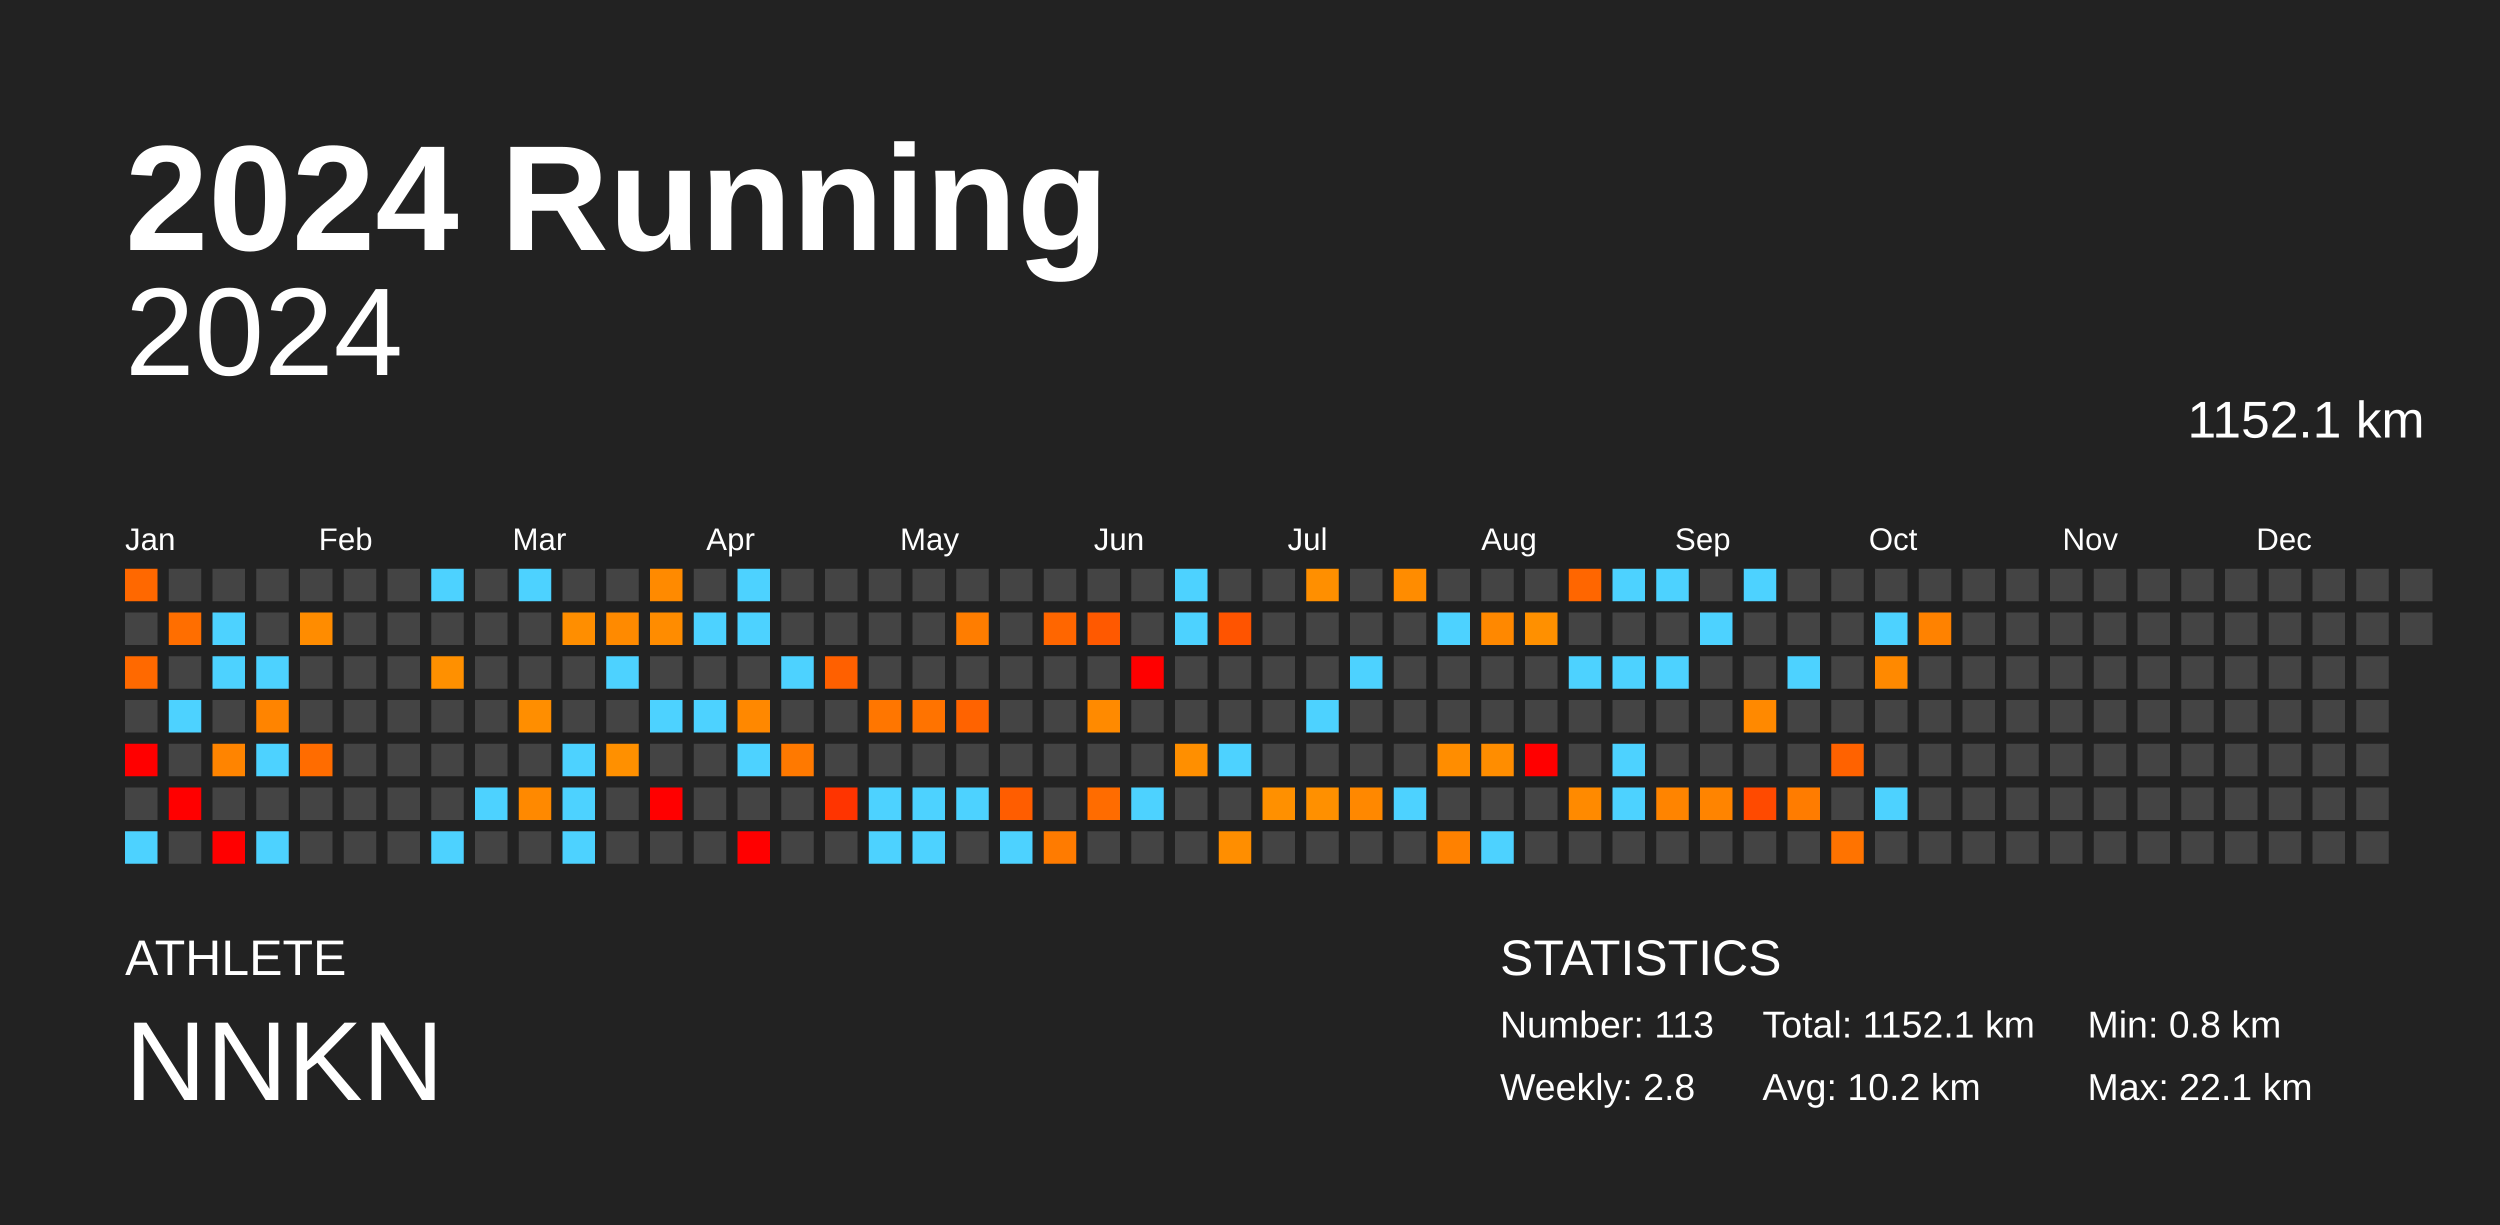
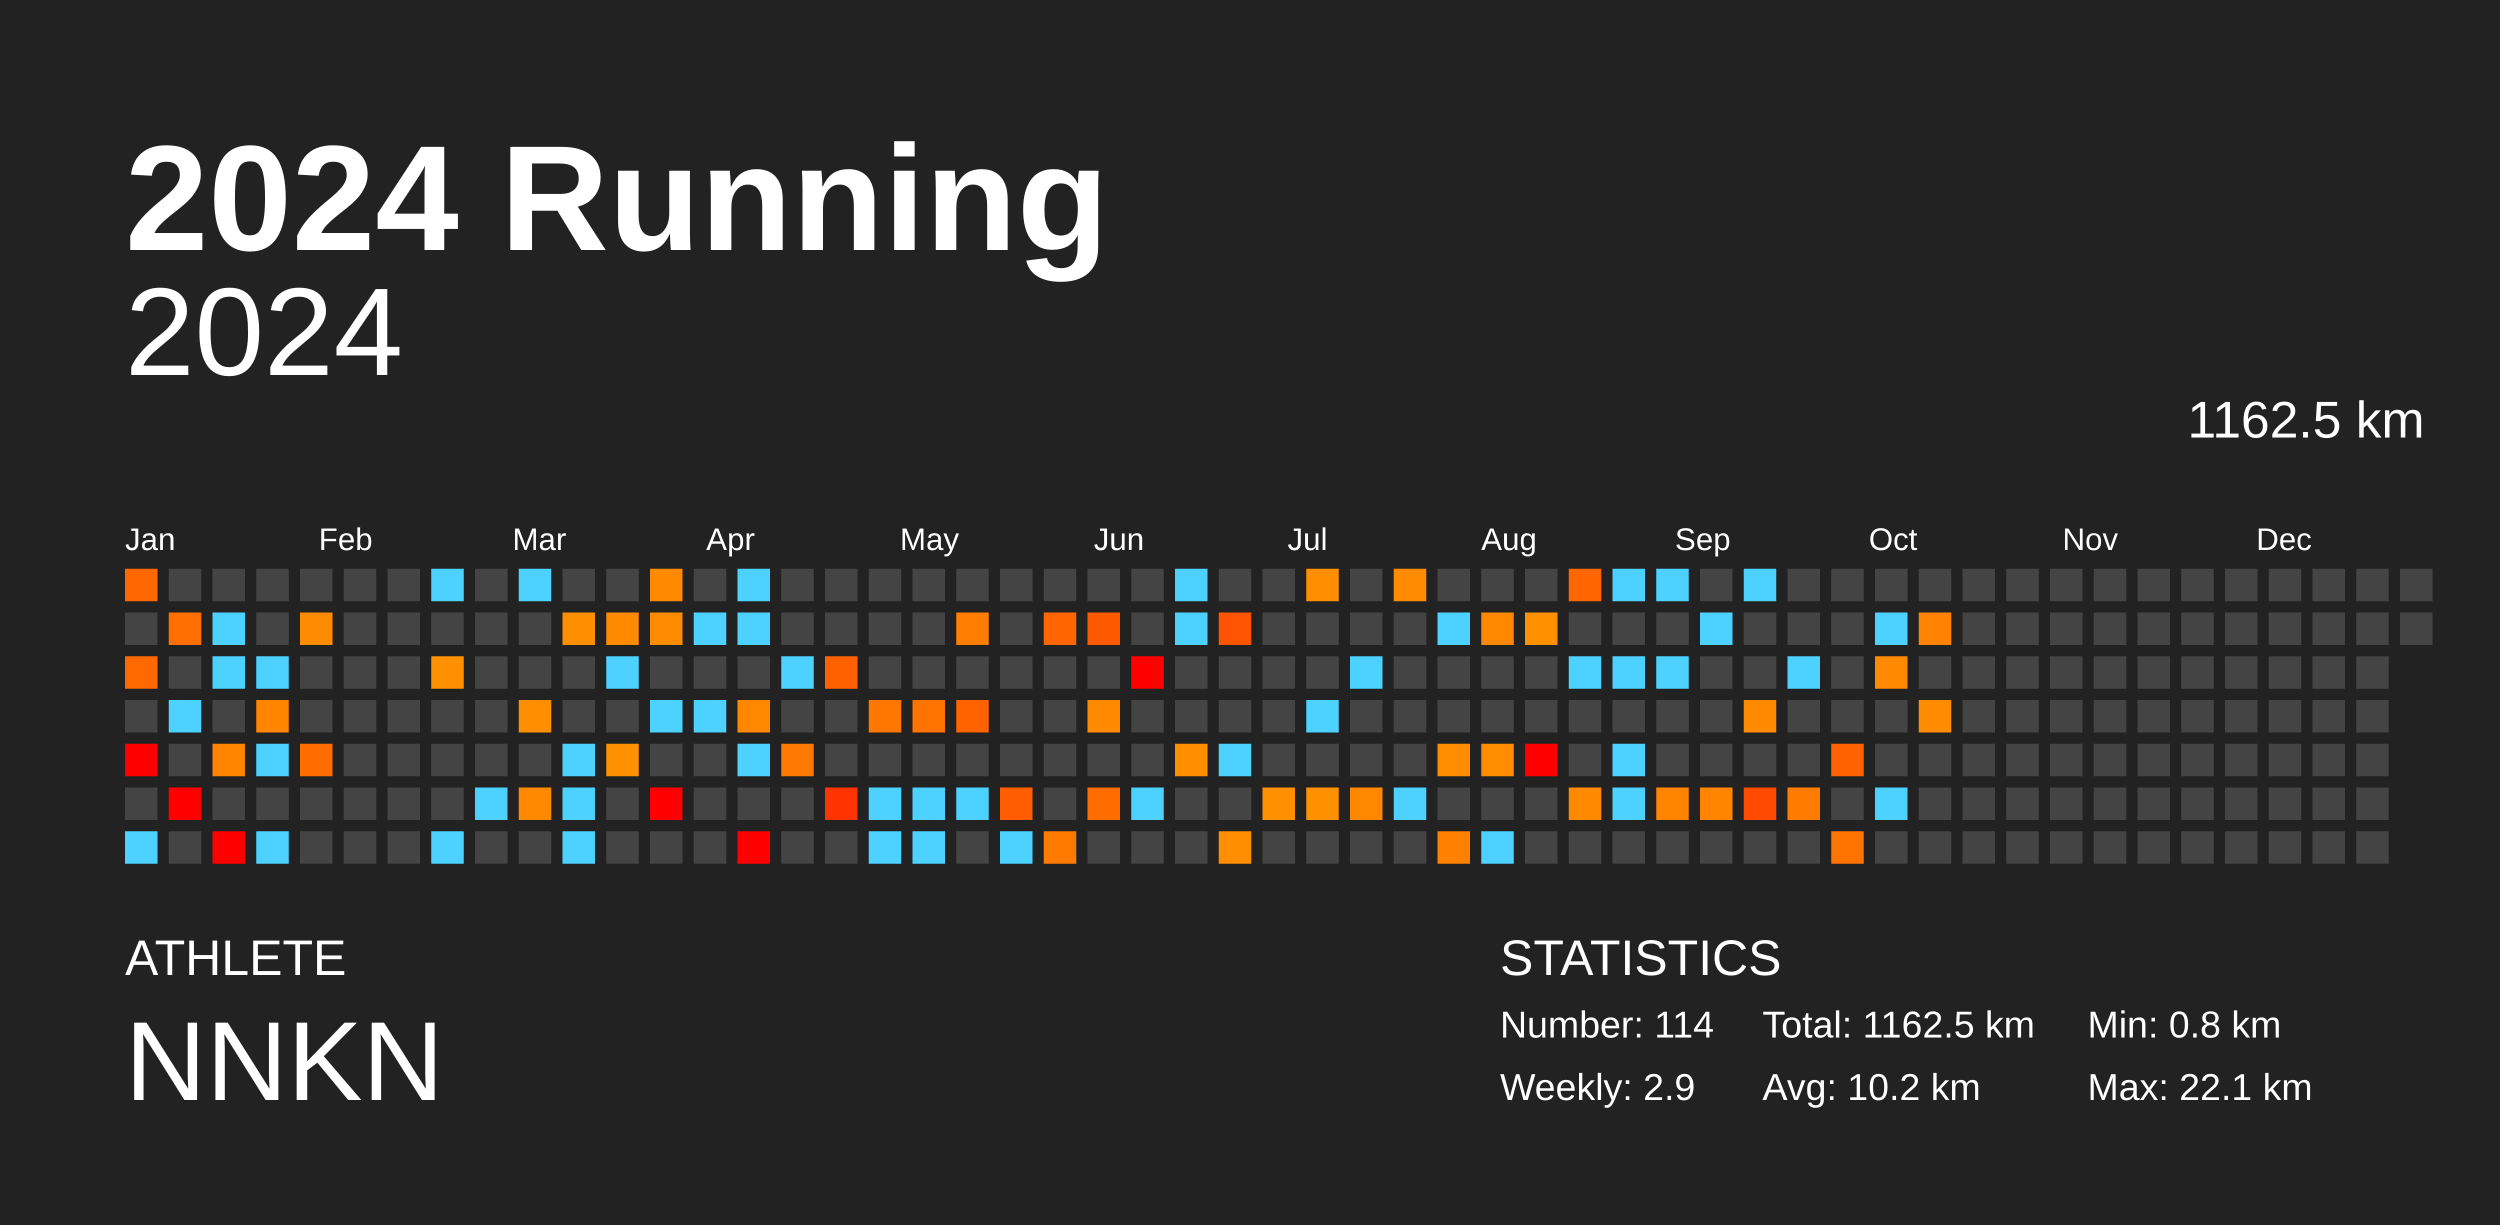
<svg xmlns="http://www.w3.org/2000/svg" baseProfile="full" height="98mm" version="1.1" viewBox="0,0,200,98" width="200mm">
  <defs />
  <rect fill="#222222" height="98" width="200" x="0" y="0" />
  <text fill="#FFFFFF" style="font-size:12px; font-family:Arial; font-weight:bold;" x="10" y="20">2024 Running</text>
  <text fill="#FFFFFF" style="font-size:4px; font-family:Arial" x="10" y="78">ATHLETE</text>
  <text fill="#FFFFFF" style="font-size:9px; font-family:Arial" x="10" y="88">NNKN</text>
  <text fill="#FFFFFF" style="font-size:4px; font-family:Arial" x="120" y="78">STATISTICS</text>
-   <text fill="#FFFFFF" style="font-size:3px; font-family:Arial" x="120" y="83">Number: 113</text>
-   <text fill="#FFFFFF" style="font-size:3px; font-family:Arial" x="120" y="88">Weekly: 2.8</text>
-   <text fill="#FFFFFF" style="font-size:3px; font-family:Arial" x="141" y="83">Total: 1152.1 km</text>
+   <text fill="#FFFFFF" style="font-size:3px; font-family:Arial" x="120" y="83">Number: 114</text>
+   <text fill="#FFFFFF" style="font-size:3px; font-family:Arial" x="120" y="88">Weekly: 2.9</text>
+   <text fill="#FFFFFF" style="font-size:3px; font-family:Arial" x="141" y="83">Total: 1162.5 km</text>
  <text fill="#FFFFFF" style="font-size:3px; font-family:Arial" x="141" y="88">Avg: 10.2 km</text>
  <text fill="#FFFFFF" style="font-size:3px; font-family:Arial" x="167" y="83">Min: 0.8 km</text>
  <text fill="#FFFFFF" style="font-size:3px; font-family:Arial" x="167" y="88">Max: 22.1 km</text>
  <text alignment-baseline="hanging" fill="#FFFFFF" style="font-size:10.0px; font-family:Arial;" x="10" y="30">2024</text>
-   <text alignment-baseline="hanging" fill="#FFFFFF" style="font-size:4.125px; font-family:Arial;" x="175" y="35">1152.1 km</text>
+   <text alignment-baseline="hanging" fill="#FFFFFF" style="font-size:4.125px; font-family:Arial;" x="175" y="35">1162.5 km</text>
  <text fill="#FFFFFF" style="font-size:2.5px; font-family:Arial" x="10.0" y="44">Jan</text>
  <text fill="#FFFFFF" style="font-size:2.5px; font-family:Arial" x="25.5" y="44">Feb</text>
  <text fill="#FFFFFF" style="font-size:2.5px; font-family:Arial" x="41.0" y="44">Mar</text>
  <text fill="#FFFFFF" style="font-size:2.5px; font-family:Arial" x="56.5" y="44">Apr</text>
  <text fill="#FFFFFF" style="font-size:2.5px; font-family:Arial" x="72.0" y="44">May</text>
  <text fill="#FFFFFF" style="font-size:2.5px; font-family:Arial" x="87.5" y="44">Jun</text>
  <text fill="#FFFFFF" style="font-size:2.5px; font-family:Arial" x="103.0" y="44">Jul</text>
  <text fill="#FFFFFF" style="font-size:2.5px; font-family:Arial" x="118.5" y="44">Aug</text>
  <text fill="#FFFFFF" style="font-size:2.5px; font-family:Arial" x="134.0" y="44">Sep</text>
  <text fill="#FFFFFF" style="font-size:2.5px; font-family:Arial" x="149.5" y="44">Oct</text>
  <text fill="#FFFFFF" style="font-size:2.5px; font-family:Arial" x="165.0" y="44">Nov</text>
  <text fill="#FFFFFF" style="font-size:2.5px; font-family:Arial" x="180.5" y="44">Dec</text>
  <rect fill="#ff6800" height="2.6" width="2.6" x="10.0" y="45.5" />
  <rect fill="#444444" height="2.6" width="2.6" x="10.0" y="49.0" />
  <rect fill="#ff6900" height="2.6" width="2.6" x="10.0" y="52.5" />
  <rect fill="#444444" height="2.6" width="2.6" x="10.0" y="56.0" />
  <rect fill="red" height="2.6" width="2.6" x="10.0" y="59.5" />
  <rect fill="#444444" height="2.6" width="2.6" x="10.0" y="63.0" />
  <rect fill="#4dd2ff" height="2.6" width="2.6" x="10.0" y="66.5" />
  <rect fill="#444444" height="2.6" width="2.6" x="13.5" y="45.5" />
  <rect fill="#ff6e00" height="2.6" width="2.6" x="13.5" y="49.0" />
  <rect fill="#444444" height="2.6" width="2.6" x="13.5" y="52.5" />
  <rect fill="#4dd2ff" height="2.6" width="2.6" x="13.5" y="56.0" />
  <rect fill="#444444" height="2.6" width="2.6" x="13.5" y="59.5" />
  <rect fill="red" height="2.6" width="2.6" x="13.5" y="63.0" />
  <rect fill="#444444" height="2.6" width="2.6" x="13.5" y="66.5" />
  <rect fill="#444444" height="2.6" width="2.6" x="17.0" y="45.5" />
  <rect fill="#4dd2ff" height="2.6" width="2.6" x="17.0" y="49.0" />
  <rect fill="#4dd2ff" height="2.6" width="2.6" x="17.0" y="52.5" />
  <rect fill="#444444" height="2.6" width="2.6" x="17.0" y="56.0" />
  <rect fill="#ff8400" height="2.6" width="2.6" x="17.0" y="59.5" />
  <rect fill="#444444" height="2.6" width="2.6" x="17.0" y="63.0" />
  <rect fill="red" height="2.6" width="2.6" x="17.0" y="66.5" />
  <rect fill="#444444" height="2.6" width="2.6" x="20.5" y="45.5" />
  <rect fill="#444444" height="2.6" width="2.6" x="20.5" y="49.0" />
  <rect fill="#4dd2ff" height="2.6" width="2.6" x="20.5" y="52.5" />
  <rect fill="#ff8400" height="2.6" width="2.6" x="20.5" y="56.0" />
  <rect fill="#4dd2ff" height="2.6" width="2.6" x="20.5" y="59.5" />
  <rect fill="#444444" height="2.6" width="2.6" x="20.5" y="63.0" />
  <rect fill="#4dd2ff" height="2.6" width="2.6" x="20.5" y="66.5" />
  <rect fill="#444444" height="2.6" width="2.6" x="24.0" y="45.5" />
  <rect fill="#ff8c00" height="2.6" width="2.6" x="24.0" y="49.0" />
  <rect fill="#444444" height="2.6" width="2.6" x="24.0" y="52.5" />
  <rect fill="#444444" height="2.6" width="2.6" x="24.0" y="56.0" />
  <rect fill="#ff6c00" height="2.6" width="2.6" x="24.0" y="59.5" />
  <rect fill="#444444" height="2.6" width="2.6" x="24.0" y="63.0" />
  <rect fill="#444444" height="2.6" width="2.6" x="24.0" y="66.5" />
  <rect fill="#444444" height="2.6" width="2.6" x="27.5" y="45.5" />
  <rect fill="#444444" height="2.6" width="2.6" x="27.5" y="49.0" />
  <rect fill="#444444" height="2.6" width="2.6" x="27.5" y="52.5" />
  <rect fill="#444444" height="2.6" width="2.6" x="27.5" y="56.0" />
  <rect fill="#444444" height="2.6" width="2.6" x="27.5" y="59.5" />
  <rect fill="#444444" height="2.6" width="2.6" x="27.5" y="63.0" />
  <rect fill="#444444" height="2.6" width="2.6" x="27.5" y="66.5" />
  <rect fill="#444444" height="2.6" width="2.6" x="31.0" y="45.5" />
  <rect fill="#444444" height="2.6" width="2.6" x="31.0" y="49.0" />
  <rect fill="#444444" height="2.6" width="2.6" x="31.0" y="52.5" />
  <rect fill="#444444" height="2.6" width="2.6" x="31.0" y="56.0" />
  <rect fill="#444444" height="2.6" width="2.6" x="31.0" y="59.5" />
  <rect fill="#444444" height="2.6" width="2.6" x="31.0" y="63.0" />
  <rect fill="#444444" height="2.6" width="2.6" x="31.0" y="66.5" />
  <rect fill="#4dd2ff" height="2.6" width="2.6" x="34.5" y="45.5" />
  <rect fill="#444444" height="2.6" width="2.6" x="34.5" y="49.0" />
  <rect fill="#ff9000" height="2.6" width="2.6" x="34.5" y="52.5" />
  <rect fill="#444444" height="2.6" width="2.6" x="34.5" y="56.0" />
  <rect fill="#444444" height="2.6" width="2.6" x="34.5" y="59.5" />
  <rect fill="#444444" height="2.6" width="2.6" x="34.5" y="63.0" />
  <rect fill="#4dd2ff" height="2.6" width="2.6" x="34.5" y="66.5" />
  <rect fill="#444444" height="2.6" width="2.6" x="38.0" y="45.5" />
  <rect fill="#444444" height="2.6" width="2.6" x="38.0" y="49.0" />
  <rect fill="#444444" height="2.6" width="2.6" x="38.0" y="52.5" />
  <rect fill="#444444" height="2.6" width="2.6" x="38.0" y="56.0" />
  <rect fill="#444444" height="2.6" width="2.6" x="38.0" y="59.5" />
  <rect fill="#4dd2ff" height="2.6" width="2.6" x="38.0" y="63.0" />
  <rect fill="#444444" height="2.6" width="2.6" x="38.0" y="66.5" />
  <rect fill="#4dd2ff" height="2.6" width="2.6" x="41.5" y="45.5" />
  <rect fill="#444444" height="2.6" width="2.6" x="41.5" y="49.0" />
  <rect fill="#444444" height="2.6" width="2.6" x="41.5" y="52.5" />
  <rect fill="#ff8e00" height="2.6" width="2.6" x="41.5" y="56.0" />
  <rect fill="#444444" height="2.6" width="2.6" x="41.5" y="59.5" />
  <rect fill="#ff8900" height="2.6" width="2.6" x="41.5" y="63.0" />
  <rect fill="#444444" height="2.6" width="2.6" x="41.5" y="66.5" />
  <rect fill="#444444" height="2.6" width="2.6" x="45.0" y="45.5" />
  <rect fill="#ff8e00" height="2.6" width="2.6" x="45.0" y="49.0" />
  <rect fill="#444444" height="2.6" width="2.6" x="45.0" y="52.5" />
  <rect fill="#444444" height="2.6" width="2.6" x="45.0" y="56.0" />
  <rect fill="#4dd2ff" height="2.6" width="2.6" x="45.0" y="59.5" />
  <rect fill="#4dd2ff" height="2.6" width="2.6" x="45.0" y="63.0" />
  <rect fill="#4dd2ff" height="2.6" width="2.6" x="45.0" y="66.5" />
  <rect fill="#444444" height="2.6" width="2.6" x="48.5" y="45.5" />
  <rect fill="#ff8a00" height="2.6" width="2.6" x="48.5" y="49.0" />
  <rect fill="#4dd2ff" height="2.6" width="2.6" x="48.5" y="52.5" />
  <rect fill="#444444" height="2.6" width="2.6" x="48.5" y="56.0" />
  <rect fill="#ff9000" height="2.6" width="2.6" x="48.5" y="59.5" />
  <rect fill="#444444" height="2.6" width="2.6" x="48.5" y="63.0" />
  <rect fill="#444444" height="2.6" width="2.6" x="48.5" y="66.5" />
  <rect fill="#ff8a00" height="2.6" width="2.6" x="52.0" y="45.5" />
  <rect fill="#ff8c00" height="2.6" width="2.6" x="52.0" y="49.0" />
  <rect fill="#444444" height="2.6" width="2.6" x="52.0" y="52.5" />
  <rect fill="#4dd2ff" height="2.6" width="2.6" x="52.0" y="56.0" />
  <rect fill="#444444" height="2.6" width="2.6" x="52.0" y="59.5" />
  <rect fill="red" height="2.6" width="2.6" x="52.0" y="63.0" />
  <rect fill="#444444" height="2.6" width="2.6" x="52.0" y="66.5" />
  <rect fill="#444444" height="2.6" width="2.6" x="55.5" y="45.5" />
  <rect fill="#4dd2ff" height="2.6" width="2.6" x="55.5" y="49.0" />
  <rect fill="#444444" height="2.6" width="2.6" x="55.5" y="52.5" />
  <rect fill="#4dd2ff" height="2.6" width="2.6" x="55.5" y="56.0" />
  <rect fill="#444444" height="2.6" width="2.6" x="55.5" y="59.5" />
  <rect fill="#444444" height="2.6" width="2.6" x="55.5" y="63.0" />
  <rect fill="#444444" height="2.6" width="2.6" x="55.5" y="66.5" />
  <rect fill="#4dd2ff" height="2.6" width="2.6" x="59.0" y="45.5" />
  <rect fill="#4dd2ff" height="2.6" width="2.6" x="59.0" y="49.0" />
  <rect fill="#444444" height="2.6" width="2.6" x="59.0" y="52.5" />
  <rect fill="#ff8800" height="2.6" width="2.6" x="59.0" y="56.0" />
  <rect fill="#4dd2ff" height="2.6" width="2.6" x="59.0" y="59.5" />
  <rect fill="#444444" height="2.6" width="2.6" x="59.0" y="63.0" />
  <rect fill="red" height="2.6" width="2.6" x="59.0" y="66.5" />
  <rect fill="#444444" height="2.6" width="2.6" x="62.5" y="45.5" />
  <rect fill="#444444" height="2.6" width="2.6" x="62.5" y="49.0" />
  <rect fill="#4dd2ff" height="2.6" width="2.6" x="62.5" y="52.5" />
  <rect fill="#444444" height="2.6" width="2.6" x="62.5" y="56.0" />
  <rect fill="#ff7900" height="2.6" width="2.6" x="62.5" y="59.5" />
  <rect fill="#444444" height="2.6" width="2.6" x="62.5" y="63.0" />
  <rect fill="#444444" height="2.6" width="2.6" x="62.5" y="66.5" />
  <rect fill="#444444" height="2.6" width="2.6" x="66.0" y="45.5" />
  <rect fill="#444444" height="2.6" width="2.6" x="66.0" y="49.0" />
  <rect fill="#ff6000" height="2.6" width="2.6" x="66.0" y="52.5" />
  <rect fill="#444444" height="2.6" width="2.6" x="66.0" y="56.0" />
  <rect fill="#444444" height="2.6" width="2.6" x="66.0" y="59.5" />
  <rect fill="#ff3400" height="2.6" width="2.6" x="66.0" y="63.0" />
  <rect fill="#444444" height="2.6" width="2.6" x="66.0" y="66.5" />
  <rect fill="#444444" height="2.6" width="2.6" x="69.5" y="45.5" />
  <rect fill="#444444" height="2.6" width="2.6" x="69.5" y="49.0" />
  <rect fill="#444444" height="2.6" width="2.6" x="69.5" y="52.5" />
  <rect fill="#ff7600" height="2.6" width="2.6" x="69.5" y="56.0" />
  <rect fill="#444444" height="2.6" width="2.6" x="69.5" y="59.5" />
  <rect fill="#4dd2ff" height="2.6" width="2.6" x="69.5" y="63.0" />
  <rect fill="#4dd2ff" height="2.6" width="2.6" x="69.5" y="66.5" />
  <rect fill="#444444" height="2.6" width="2.6" x="73.0" y="45.5" />
  <rect fill="#444444" height="2.6" width="2.6" x="73.0" y="49.0" />
  <rect fill="#444444" height="2.6" width="2.6" x="73.0" y="52.5" />
  <rect fill="#ff7300" height="2.6" width="2.6" x="73.0" y="56.0" />
  <rect fill="#444444" height="2.6" width="2.6" x="73.0" y="59.5" />
  <rect fill="#4dd2ff" height="2.6" width="2.6" x="73.0" y="63.0" />
  <rect fill="#4dd2ff" height="2.6" width="2.6" x="73.0" y="66.5" />
  <rect fill="#444444" height="2.6" width="2.6" x="76.5" y="45.5" />
  <rect fill="#ff7d00" height="2.6" width="2.6" x="76.5" y="49.0" />
  <rect fill="#444444" height="2.6" width="2.6" x="76.5" y="52.5" />
  <rect fill="#ff6300" height="2.6" width="2.6" x="76.5" y="56.0" />
  <rect fill="#444444" height="2.6" width="2.6" x="76.5" y="59.5" />
  <rect fill="#4dd2ff" height="2.6" width="2.6" x="76.5" y="63.0" />
  <rect fill="#444444" height="2.6" width="2.6" x="76.5" y="66.5" />
  <rect fill="#444444" height="2.6" width="2.6" x="80.0" y="45.5" />
  <rect fill="#444444" height="2.6" width="2.6" x="80.0" y="49.0" />
  <rect fill="#444444" height="2.6" width="2.6" x="80.0" y="52.5" />
  <rect fill="#444444" height="2.6" width="2.6" x="80.0" y="56.0" />
  <rect fill="#444444" height="2.6" width="2.6" x="80.0" y="59.5" />
  <rect fill="#ff5d00" height="2.6" width="2.6" x="80.0" y="63.0" />
  <rect fill="#4dd2ff" height="2.6" width="2.6" x="80.0" y="66.5" />
  <rect fill="#444444" height="2.6" width="2.6" x="83.5" y="45.5" />
  <rect fill="#ff6600" height="2.6" width="2.6" x="83.5" y="49.0" />
  <rect fill="#444444" height="2.6" width="2.6" x="83.5" y="52.5" />
  <rect fill="#444444" height="2.6" width="2.6" x="83.5" y="56.0" />
  <rect fill="#444444" height="2.6" width="2.6" x="83.5" y="59.5" />
  <rect fill="#444444" height="2.6" width="2.6" x="83.5" y="63.0" />
  <rect fill="#ff7b00" height="2.6" width="2.6" x="83.5" y="66.5" />
  <rect fill="#444444" height="2.6" width="2.6" x="87.0" y="45.5" />
  <rect fill="#ff5900" height="2.6" width="2.6" x="87.0" y="49.0" />
  <rect fill="#444444" height="2.6" width="2.6" x="87.0" y="52.5" />
  <rect fill="#ff8a00" height="2.6" width="2.6" x="87.0" y="56.0" />
  <rect fill="#444444" height="2.6" width="2.6" x="87.0" y="59.5" />
  <rect fill="#ff6c00" height="2.6" width="2.6" x="87.0" y="63.0" />
  <rect fill="#444444" height="2.6" width="2.6" x="87.0" y="66.5" />
  <rect fill="#444444" height="2.6" width="2.6" x="90.5" y="45.5" />
  <rect fill="#444444" height="2.6" width="2.6" x="90.5" y="49.0" />
  <rect fill="red" height="2.6" width="2.6" x="90.5" y="52.5" />
  <rect fill="#444444" height="2.6" width="2.6" x="90.5" y="56.0" />
  <rect fill="#444444" height="2.6" width="2.6" x="90.5" y="59.5" />
  <rect fill="#4dd2ff" height="2.6" width="2.6" x="90.5" y="63.0" />
  <rect fill="#444444" height="2.6" width="2.6" x="90.5" y="66.5" />
  <rect fill="#4dd2ff" height="2.6" width="2.6" x="94.0" y="45.5" />
  <rect fill="#4dd2ff" height="2.6" width="2.6" x="94.0" y="49.0" />
  <rect fill="#444444" height="2.6" width="2.6" x="94.0" y="52.5" />
  <rect fill="#444444" height="2.6" width="2.6" x="94.0" y="56.0" />
  <rect fill="#ff8f00" height="2.6" width="2.6" x="94.0" y="59.5" />
  <rect fill="#444444" height="2.6" width="2.6" x="94.0" y="63.0" />
  <rect fill="#444444" height="2.6" width="2.6" x="94.0" y="66.5" />
  <rect fill="#444444" height="2.6" width="2.6" x="97.5" y="45.5" />
  <rect fill="#ff5400" height="2.6" width="2.6" x="97.5" y="49.0" />
  <rect fill="#444444" height="2.6" width="2.6" x="97.5" y="52.5" />
  <rect fill="#444444" height="2.6" width="2.6" x="97.5" y="56.0" />
  <rect fill="#4dd2ff" height="2.6" width="2.6" x="97.5" y="59.5" />
  <rect fill="#444444" height="2.6" width="2.6" x="97.5" y="63.0" />
  <rect fill="#ff8e00" height="2.6" width="2.6" x="97.5" y="66.5" />
  <rect fill="#444444" height="2.6" width="2.6" x="101.0" y="45.5" />
  <rect fill="#444444" height="2.6" width="2.6" x="101.0" y="49.0" />
  <rect fill="#444444" height="2.6" width="2.6" x="101.0" y="52.5" />
  <rect fill="#444444" height="2.6" width="2.6" x="101.0" y="56.0" />
  <rect fill="#444444" height="2.6" width="2.6" x="101.0" y="59.5" />
  <rect fill="#ff9000" height="2.6" width="2.6" x="101.0" y="63.0" />
  <rect fill="#444444" height="2.6" width="2.6" x="101.0" y="66.5" />
  <rect fill="#ff8f00" height="2.6" width="2.6" x="104.5" y="45.5" />
  <rect fill="#444444" height="2.6" width="2.6" x="104.5" y="49.0" />
  <rect fill="#444444" height="2.6" width="2.6" x="104.5" y="52.5" />
  <rect fill="#4dd2ff" height="2.6" width="2.6" x="104.5" y="56.0" />
  <rect fill="#444444" height="2.6" width="2.6" x="104.5" y="59.5" />
  <rect fill="#ff9000" height="2.6" width="2.6" x="104.5" y="63.0" />
  <rect fill="#444444" height="2.6" width="2.6" x="104.5" y="66.5" />
  <rect fill="#444444" height="2.6" width="2.6" x="108.0" y="45.5" />
  <rect fill="#444444" height="2.6" width="2.6" x="108.0" y="49.0" />
  <rect fill="#4dd2ff" height="2.6" width="2.6" x="108.0" y="52.5" />
  <rect fill="#444444" height="2.6" width="2.6" x="108.0" y="56.0" />
  <rect fill="#444444" height="2.6" width="2.6" x="108.0" y="59.5" />
  <rect fill="#ff8800" height="2.6" width="2.6" x="108.0" y="63.0" />
  <rect fill="#444444" height="2.6" width="2.6" x="108.0" y="66.5" />
  <rect fill="#ff8c00" height="2.6" width="2.6" x="111.5" y="45.5" />
  <rect fill="#444444" height="2.6" width="2.6" x="111.5" y="49.0" />
  <rect fill="#444444" height="2.6" width="2.6" x="111.5" y="52.5" />
  <rect fill="#444444" height="2.6" width="2.6" x="111.5" y="56.0" />
  <rect fill="#444444" height="2.6" width="2.6" x="111.5" y="59.5" />
  <rect fill="#4dd2ff" height="2.6" width="2.6" x="111.5" y="63.0" />
  <rect fill="#444444" height="2.6" width="2.6" x="111.5" y="66.5" />
  <rect fill="#444444" height="2.6" width="2.6" x="115.0" y="45.5" />
  <rect fill="#4dd2ff" height="2.6" width="2.6" x="115.0" y="49.0" />
  <rect fill="#444444" height="2.6" width="2.6" x="115.0" y="52.5" />
  <rect fill="#444444" height="2.6" width="2.6" x="115.0" y="56.0" />
  <rect fill="#ff8d00" height="2.6" width="2.6" x="115.0" y="59.5" />
  <rect fill="#444444" height="2.6" width="2.6" x="115.0" y="63.0" />
  <rect fill="#ff8100" height="2.6" width="2.6" x="115.0" y="66.5" />
  <rect fill="#444444" height="2.6" width="2.6" x="118.5" y="45.5" />
  <rect fill="#ff8800" height="2.6" width="2.6" x="118.5" y="49.0" />
  <rect fill="#444444" height="2.6" width="2.6" x="118.5" y="52.5" />
  <rect fill="#444444" height="2.6" width="2.6" x="118.5" y="56.0" />
  <rect fill="#ff8d00" height="2.6" width="2.6" x="118.5" y="59.5" />
  <rect fill="#444444" height="2.6" width="2.6" x="118.5" y="63.0" />
  <rect fill="#4dd2ff" height="2.6" width="2.6" x="118.5" y="66.5" />
  <rect fill="#444444" height="2.6" width="2.6" x="122.0" y="45.5" />
  <rect fill="#ff9000" height="2.6" width="2.6" x="122.0" y="49.0" />
  <rect fill="#444444" height="2.6" width="2.6" x="122.0" y="52.5" />
  <rect fill="#444444" height="2.6" width="2.6" x="122.0" y="56.0" />
  <rect fill="red" height="2.6" width="2.6" x="122.0" y="59.5" />
  <rect fill="#444444" height="2.6" width="2.6" x="122.0" y="63.0" />
  <rect fill="#444444" height="2.6" width="2.6" x="122.0" y="66.5" />
  <rect fill="#ff6600" height="2.6" width="2.6" x="125.5" y="45.5" />
  <rect fill="#444444" height="2.6" width="2.6" x="125.5" y="49.0" />
  <rect fill="#4dd2ff" height="2.6" width="2.6" x="125.5" y="52.5" />
  <rect fill="#444444" height="2.6" width="2.6" x="125.5" y="56.0" />
  <rect fill="#444444" height="2.6" width="2.6" x="125.5" y="59.5" />
  <rect fill="#ff8a00" height="2.6" width="2.6" x="125.5" y="63.0" />
  <rect fill="#444444" height="2.6" width="2.6" x="125.5" y="66.5" />
  <rect fill="#4dd2ff" height="2.6" width="2.6" x="129.0" y="45.5" />
  <rect fill="#444444" height="2.6" width="2.6" x="129.0" y="49.0" />
  <rect fill="#4dd2ff" height="2.6" width="2.6" x="129.0" y="52.5" />
  <rect fill="#444444" height="2.6" width="2.6" x="129.0" y="56.0" />
  <rect fill="#4dd2ff" height="2.6" width="2.6" x="129.0" y="59.5" />
  <rect fill="#4dd2ff" height="2.6" width="2.6" x="129.0" y="63.0" />
  <rect fill="#444444" height="2.6" width="2.6" x="129.0" y="66.5" />
  <rect fill="#4dd2ff" height="2.6" width="2.6" x="132.5" y="45.5" />
  <rect fill="#444444" height="2.6" width="2.6" x="132.5" y="49.0" />
  <rect fill="#4dd2ff" height="2.6" width="2.6" x="132.5" y="52.5" />
  <rect fill="#444444" height="2.6" width="2.6" x="132.5" y="56.0" />
  <rect fill="#444444" height="2.6" width="2.6" x="132.5" y="59.5" />
  <rect fill="#ff8400" height="2.6" width="2.6" x="132.5" y="63.0" />
  <rect fill="#444444" height="2.6" width="2.6" x="132.5" y="66.5" />
  <rect fill="#444444" height="2.6" width="2.6" x="136.0" y="45.5" />
  <rect fill="#4dd2ff" height="2.6" width="2.6" x="136.0" y="49.0" />
  <rect fill="#444444" height="2.6" width="2.6" x="136.0" y="52.5" />
  <rect fill="#444444" height="2.6" width="2.6" x="136.0" y="56.0" />
  <rect fill="#444444" height="2.6" width="2.6" x="136.0" y="59.5" />
  <rect fill="#ff8400" height="2.6" width="2.6" x="136.0" y="63.0" />
  <rect fill="#444444" height="2.6" width="2.6" x="136.0" y="66.5" />
  <rect fill="#4dd2ff" height="2.6" width="2.6" x="139.5" y="45.5" />
  <rect fill="#444444" height="2.6" width="2.6" x="139.5" y="49.0" />
  <rect fill="#444444" height="2.6" width="2.6" x="139.5" y="52.5" />
  <rect fill="#ff8900" height="2.6" width="2.6" x="139.5" y="56.0" />
  <rect fill="#444444" height="2.6" width="2.6" x="139.5" y="59.5" />
  <rect fill="#ff4a00" height="2.6" width="2.6" x="139.5" y="63.0" />
  <rect fill="#444444" height="2.6" width="2.6" x="139.5" y="66.5" />
  <rect fill="#444444" height="2.6" width="2.6" x="143.0" y="45.5" />
  <rect fill="#444444" height="2.6" width="2.6" x="143.0" y="49.0" />
  <rect fill="#4dd2ff" height="2.6" width="2.6" x="143.0" y="52.5" />
  <rect fill="#444444" height="2.6" width="2.6" x="143.0" y="56.0" />
  <rect fill="#444444" height="2.6" width="2.6" x="143.0" y="59.5" />
  <rect fill="#ff7c00" height="2.6" width="2.6" x="143.0" y="63.0" />
  <rect fill="#444444" height="2.6" width="2.6" x="143.0" y="66.5" />
  <rect fill="#444444" height="2.6" width="2.6" x="146.5" y="45.5" />
  <rect fill="#444444" height="2.6" width="2.6" x="146.5" y="49.0" />
  <rect fill="#444444" height="2.6" width="2.6" x="146.5" y="52.5" />
  <rect fill="#444444" height="2.6" width="2.6" x="146.5" y="56.0" />
  <rect fill="#ff6200" height="2.6" width="2.6" x="146.5" y="59.5" />
  <rect fill="#444444" height="2.6" width="2.6" x="146.5" y="63.0" />
  <rect fill="#ff7300" height="2.6" width="2.6" x="146.5" y="66.5" />
  <rect fill="#444444" height="2.6" width="2.6" x="150.0" y="45.5" />
  <rect fill="#4dd2ff" height="2.6" width="2.6" x="150.0" y="49.0" />
  <rect fill="#ff8900" height="2.6" width="2.6" x="150.0" y="52.5" />
  <rect fill="#444444" height="2.6" width="2.6" x="150.0" y="56.0" />
  <rect fill="#444444" height="2.6" width="2.6" x="150.0" y="59.5" />
  <rect fill="#4dd2ff" height="2.6" width="2.6" x="150.0" y="63.0" />
  <rect fill="#444444" height="2.6" width="2.6" x="150.0" y="66.5" />
  <rect fill="#444444" height="2.6" width="2.6" x="153.5" y="45.5" />
  <rect fill="#ff8200" height="2.6" width="2.6" x="153.5" y="49.0" />
  <rect fill="#444444" height="2.6" width="2.6" x="153.5" y="52.5" />
-   <rect fill="#444444" height="2.6" width="2.6" x="153.5" y="56.0" />
+   <rect fill="#ff8c00" height="2.6" width="2.6" x="153.5" y="56.0" />
  <rect fill="#444444" height="2.6" width="2.6" x="153.5" y="59.5" />
  <rect fill="#444444" height="2.6" width="2.6" x="153.5" y="63.0" />
  <rect fill="#444444" height="2.6" width="2.6" x="153.5" y="66.5" />
  <rect fill="#444444" height="2.6" width="2.6" x="157.0" y="45.5" />
  <rect fill="#444444" height="2.6" width="2.6" x="157.0" y="49.0" />
  <rect fill="#444444" height="2.6" width="2.6" x="157.0" y="52.5" />
  <rect fill="#444444" height="2.6" width="2.6" x="157.0" y="56.0" />
  <rect fill="#444444" height="2.6" width="2.6" x="157.0" y="59.5" />
  <rect fill="#444444" height="2.6" width="2.6" x="157.0" y="63.0" />
  <rect fill="#444444" height="2.6" width="2.6" x="157.0" y="66.5" />
  <rect fill="#444444" height="2.6" width="2.6" x="160.5" y="45.5" />
  <rect fill="#444444" height="2.6" width="2.6" x="160.5" y="49.0" />
  <rect fill="#444444" height="2.6" width="2.6" x="160.5" y="52.5" />
  <rect fill="#444444" height="2.6" width="2.6" x="160.5" y="56.0" />
  <rect fill="#444444" height="2.6" width="2.6" x="160.5" y="59.5" />
  <rect fill="#444444" height="2.6" width="2.6" x="160.5" y="63.0" />
  <rect fill="#444444" height="2.6" width="2.6" x="160.5" y="66.5" />
  <rect fill="#444444" height="2.6" width="2.6" x="164.0" y="45.5" />
  <rect fill="#444444" height="2.6" width="2.6" x="164.0" y="49.0" />
  <rect fill="#444444" height="2.6" width="2.6" x="164.0" y="52.5" />
  <rect fill="#444444" height="2.6" width="2.6" x="164.0" y="56.0" />
  <rect fill="#444444" height="2.6" width="2.6" x="164.0" y="59.5" />
  <rect fill="#444444" height="2.6" width="2.6" x="164.0" y="63.0" />
  <rect fill="#444444" height="2.6" width="2.6" x="164.0" y="66.5" />
  <rect fill="#444444" height="2.6" width="2.6" x="167.5" y="45.5" />
  <rect fill="#444444" height="2.6" width="2.6" x="167.5" y="49.0" />
  <rect fill="#444444" height="2.6" width="2.6" x="167.5" y="52.5" />
  <rect fill="#444444" height="2.6" width="2.6" x="167.5" y="56.0" />
  <rect fill="#444444" height="2.6" width="2.6" x="167.5" y="59.5" />
  <rect fill="#444444" height="2.6" width="2.6" x="167.5" y="63.0" />
  <rect fill="#444444" height="2.6" width="2.6" x="167.5" y="66.5" />
  <rect fill="#444444" height="2.6" width="2.6" x="171.0" y="45.5" />
  <rect fill="#444444" height="2.6" width="2.6" x="171.0" y="49.0" />
  <rect fill="#444444" height="2.6" width="2.6" x="171.0" y="52.5" />
  <rect fill="#444444" height="2.6" width="2.6" x="171.0" y="56.0" />
  <rect fill="#444444" height="2.6" width="2.6" x="171.0" y="59.5" />
  <rect fill="#444444" height="2.6" width="2.6" x="171.0" y="63.0" />
  <rect fill="#444444" height="2.6" width="2.6" x="171.0" y="66.5" />
  <rect fill="#444444" height="2.6" width="2.6" x="174.5" y="45.5" />
  <rect fill="#444444" height="2.6" width="2.6" x="174.5" y="49.0" />
  <rect fill="#444444" height="2.6" width="2.6" x="174.5" y="52.5" />
  <rect fill="#444444" height="2.6" width="2.6" x="174.5" y="56.0" />
  <rect fill="#444444" height="2.6" width="2.6" x="174.5" y="59.5" />
  <rect fill="#444444" height="2.6" width="2.6" x="174.5" y="63.0" />
  <rect fill="#444444" height="2.6" width="2.6" x="174.5" y="66.5" />
  <rect fill="#444444" height="2.6" width="2.6" x="178.0" y="45.5" />
  <rect fill="#444444" height="2.6" width="2.6" x="178.0" y="49.0" />
  <rect fill="#444444" height="2.6" width="2.6" x="178.0" y="52.5" />
  <rect fill="#444444" height="2.6" width="2.6" x="178.0" y="56.0" />
  <rect fill="#444444" height="2.6" width="2.6" x="178.0" y="59.5" />
  <rect fill="#444444" height="2.6" width="2.6" x="178.0" y="63.0" />
  <rect fill="#444444" height="2.6" width="2.6" x="178.0" y="66.5" />
  <rect fill="#444444" height="2.6" width="2.6" x="181.5" y="45.5" />
  <rect fill="#444444" height="2.6" width="2.6" x="181.5" y="49.0" />
  <rect fill="#444444" height="2.6" width="2.6" x="181.5" y="52.5" />
  <rect fill="#444444" height="2.6" width="2.6" x="181.5" y="56.0" />
  <rect fill="#444444" height="2.6" width="2.6" x="181.5" y="59.5" />
  <rect fill="#444444" height="2.6" width="2.6" x="181.5" y="63.0" />
  <rect fill="#444444" height="2.6" width="2.6" x="181.5" y="66.5" />
  <rect fill="#444444" height="2.6" width="2.6" x="185.0" y="45.5" />
  <rect fill="#444444" height="2.6" width="2.6" x="185.0" y="49.0" />
  <rect fill="#444444" height="2.6" width="2.6" x="185.0" y="52.5" />
  <rect fill="#444444" height="2.6" width="2.6" x="185.0" y="56.0" />
  <rect fill="#444444" height="2.6" width="2.6" x="185.0" y="59.5" />
  <rect fill="#444444" height="2.6" width="2.6" x="185.0" y="63.0" />
  <rect fill="#444444" height="2.6" width="2.6" x="185.0" y="66.5" />
  <rect fill="#444444" height="2.6" width="2.6" x="188.5" y="45.5" />
  <rect fill="#444444" height="2.6" width="2.6" x="188.5" y="49.0" />
  <rect fill="#444444" height="2.6" width="2.6" x="188.5" y="52.5" />
  <rect fill="#444444" height="2.6" width="2.6" x="188.5" y="56.0" />
  <rect fill="#444444" height="2.6" width="2.6" x="188.5" y="59.5" />
  <rect fill="#444444" height="2.6" width="2.6" x="188.5" y="63.0" />
  <rect fill="#444444" height="2.6" width="2.6" x="188.5" y="66.5" />
  <rect fill="#444444" height="2.6" width="2.6" x="192.0" y="45.5" />
  <rect fill="#444444" height="2.6" width="2.6" x="192.0" y="49.0" />
</svg>
